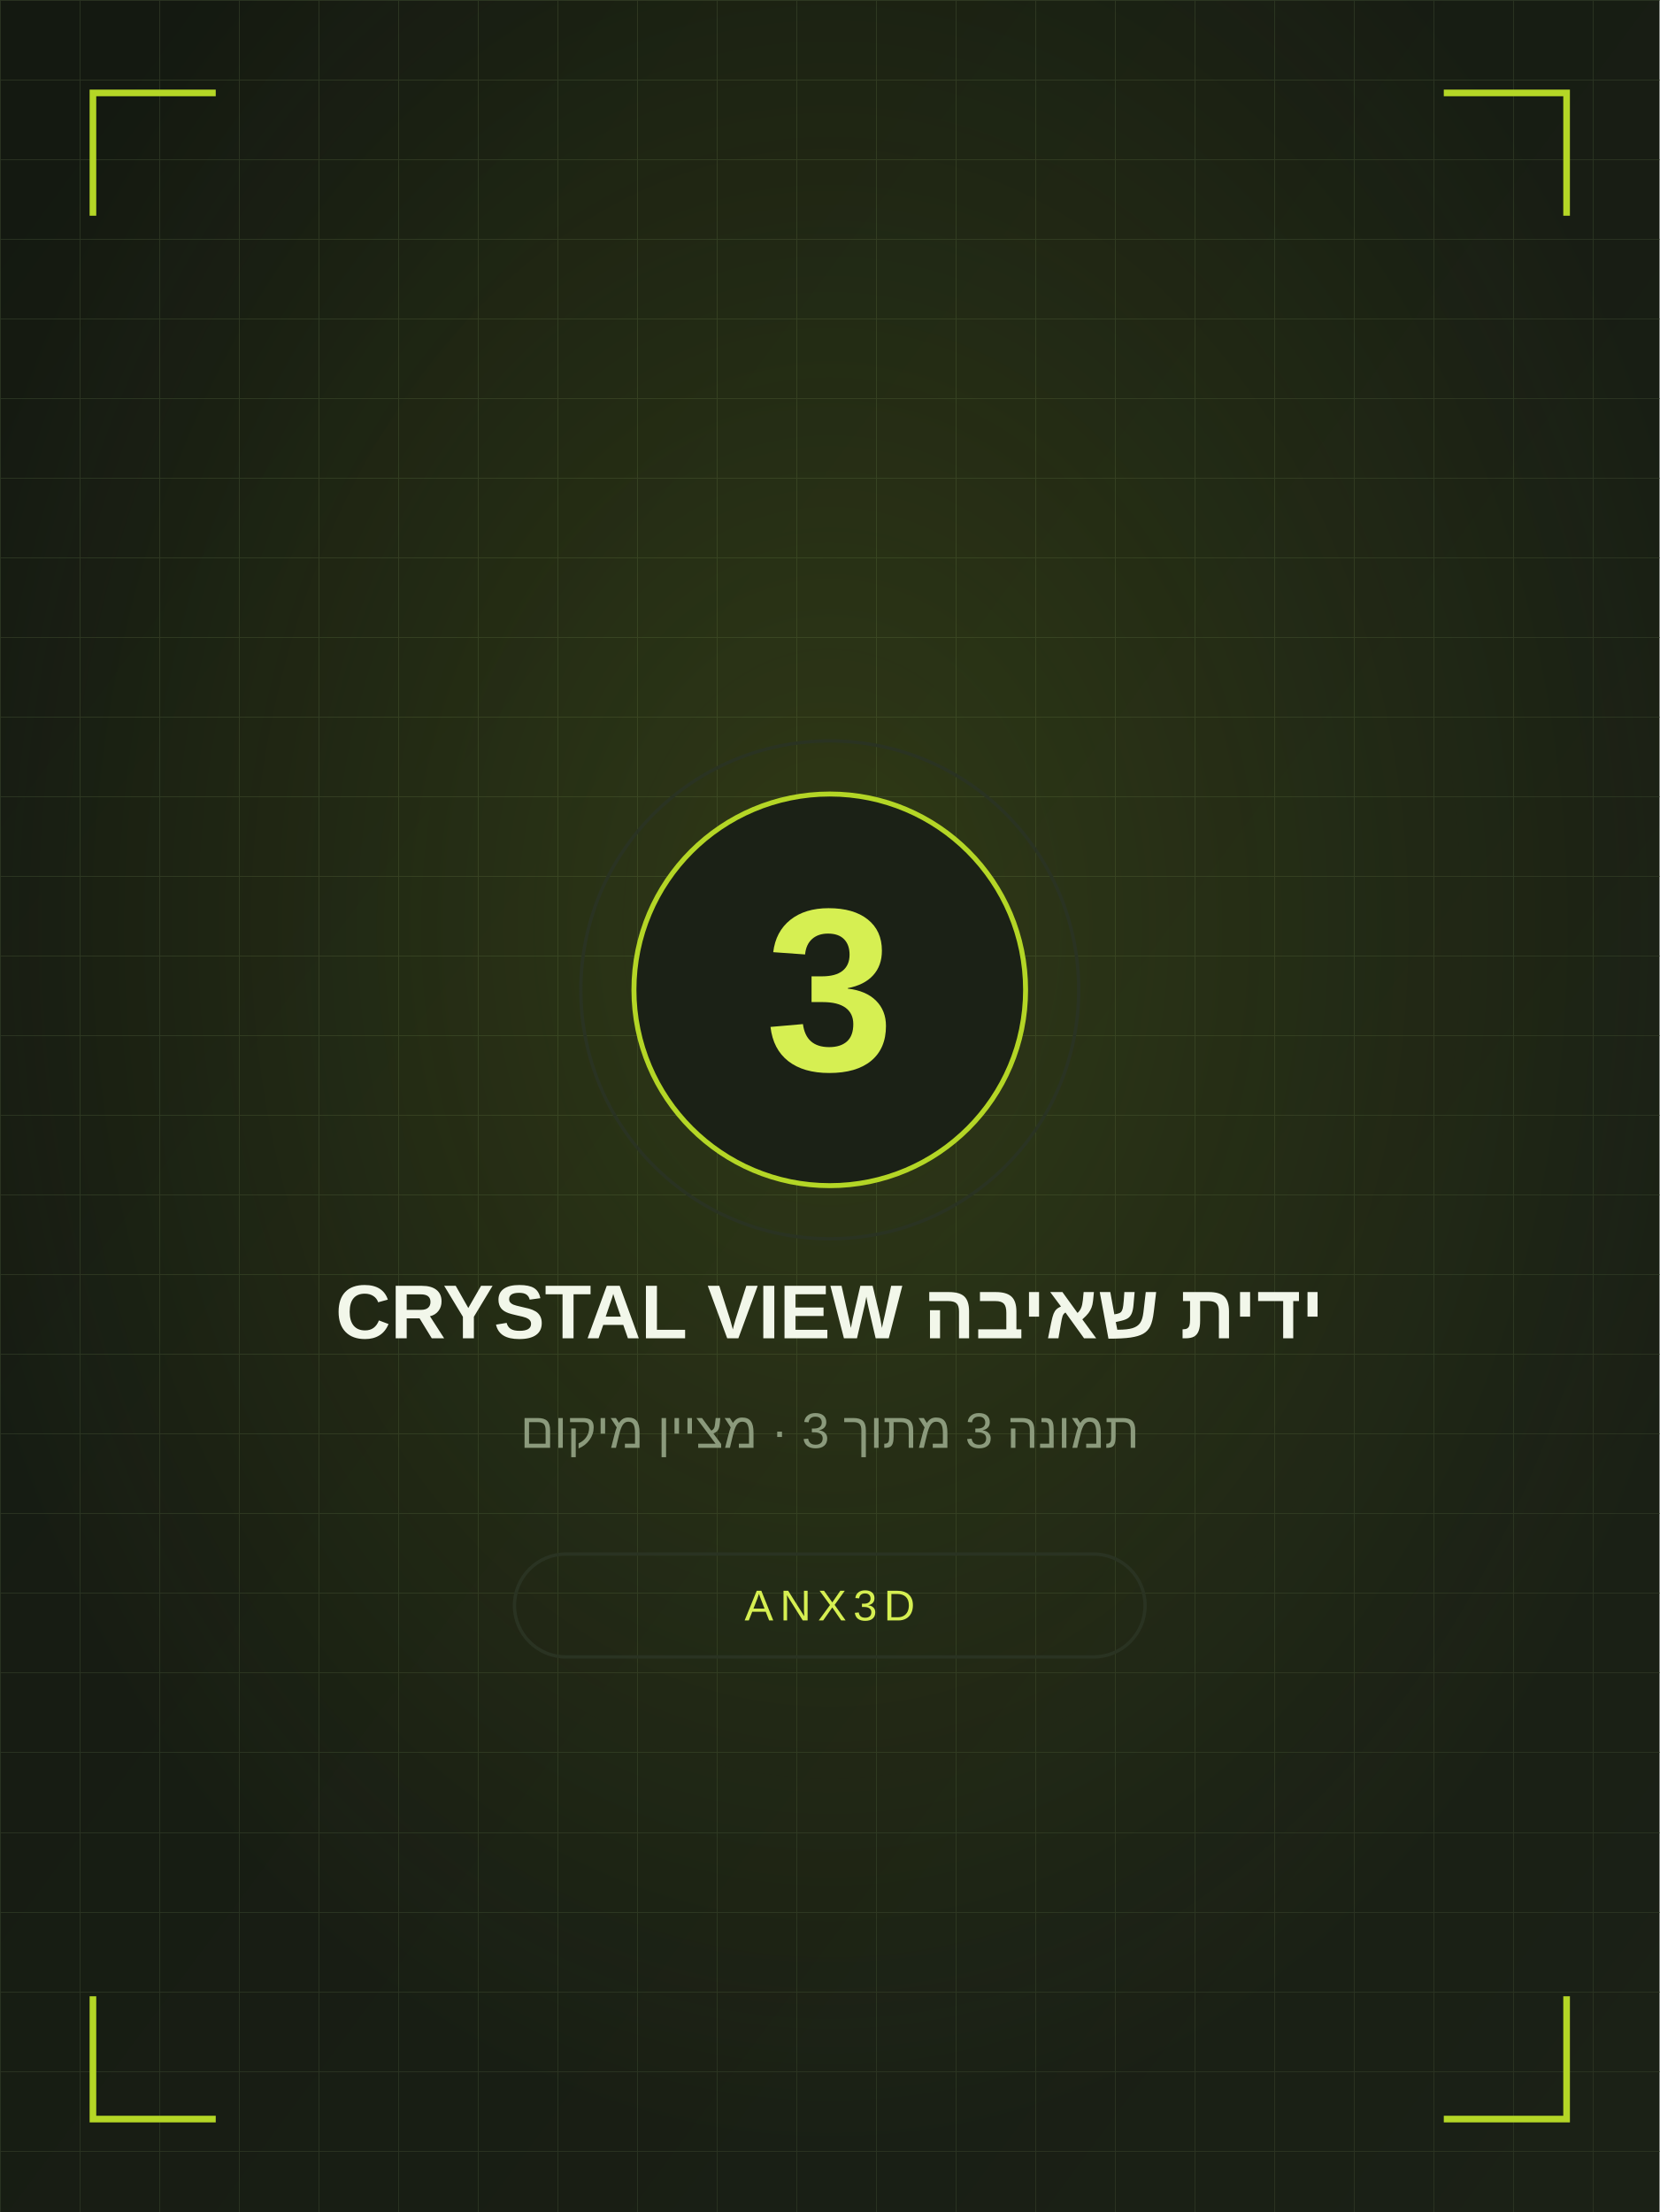
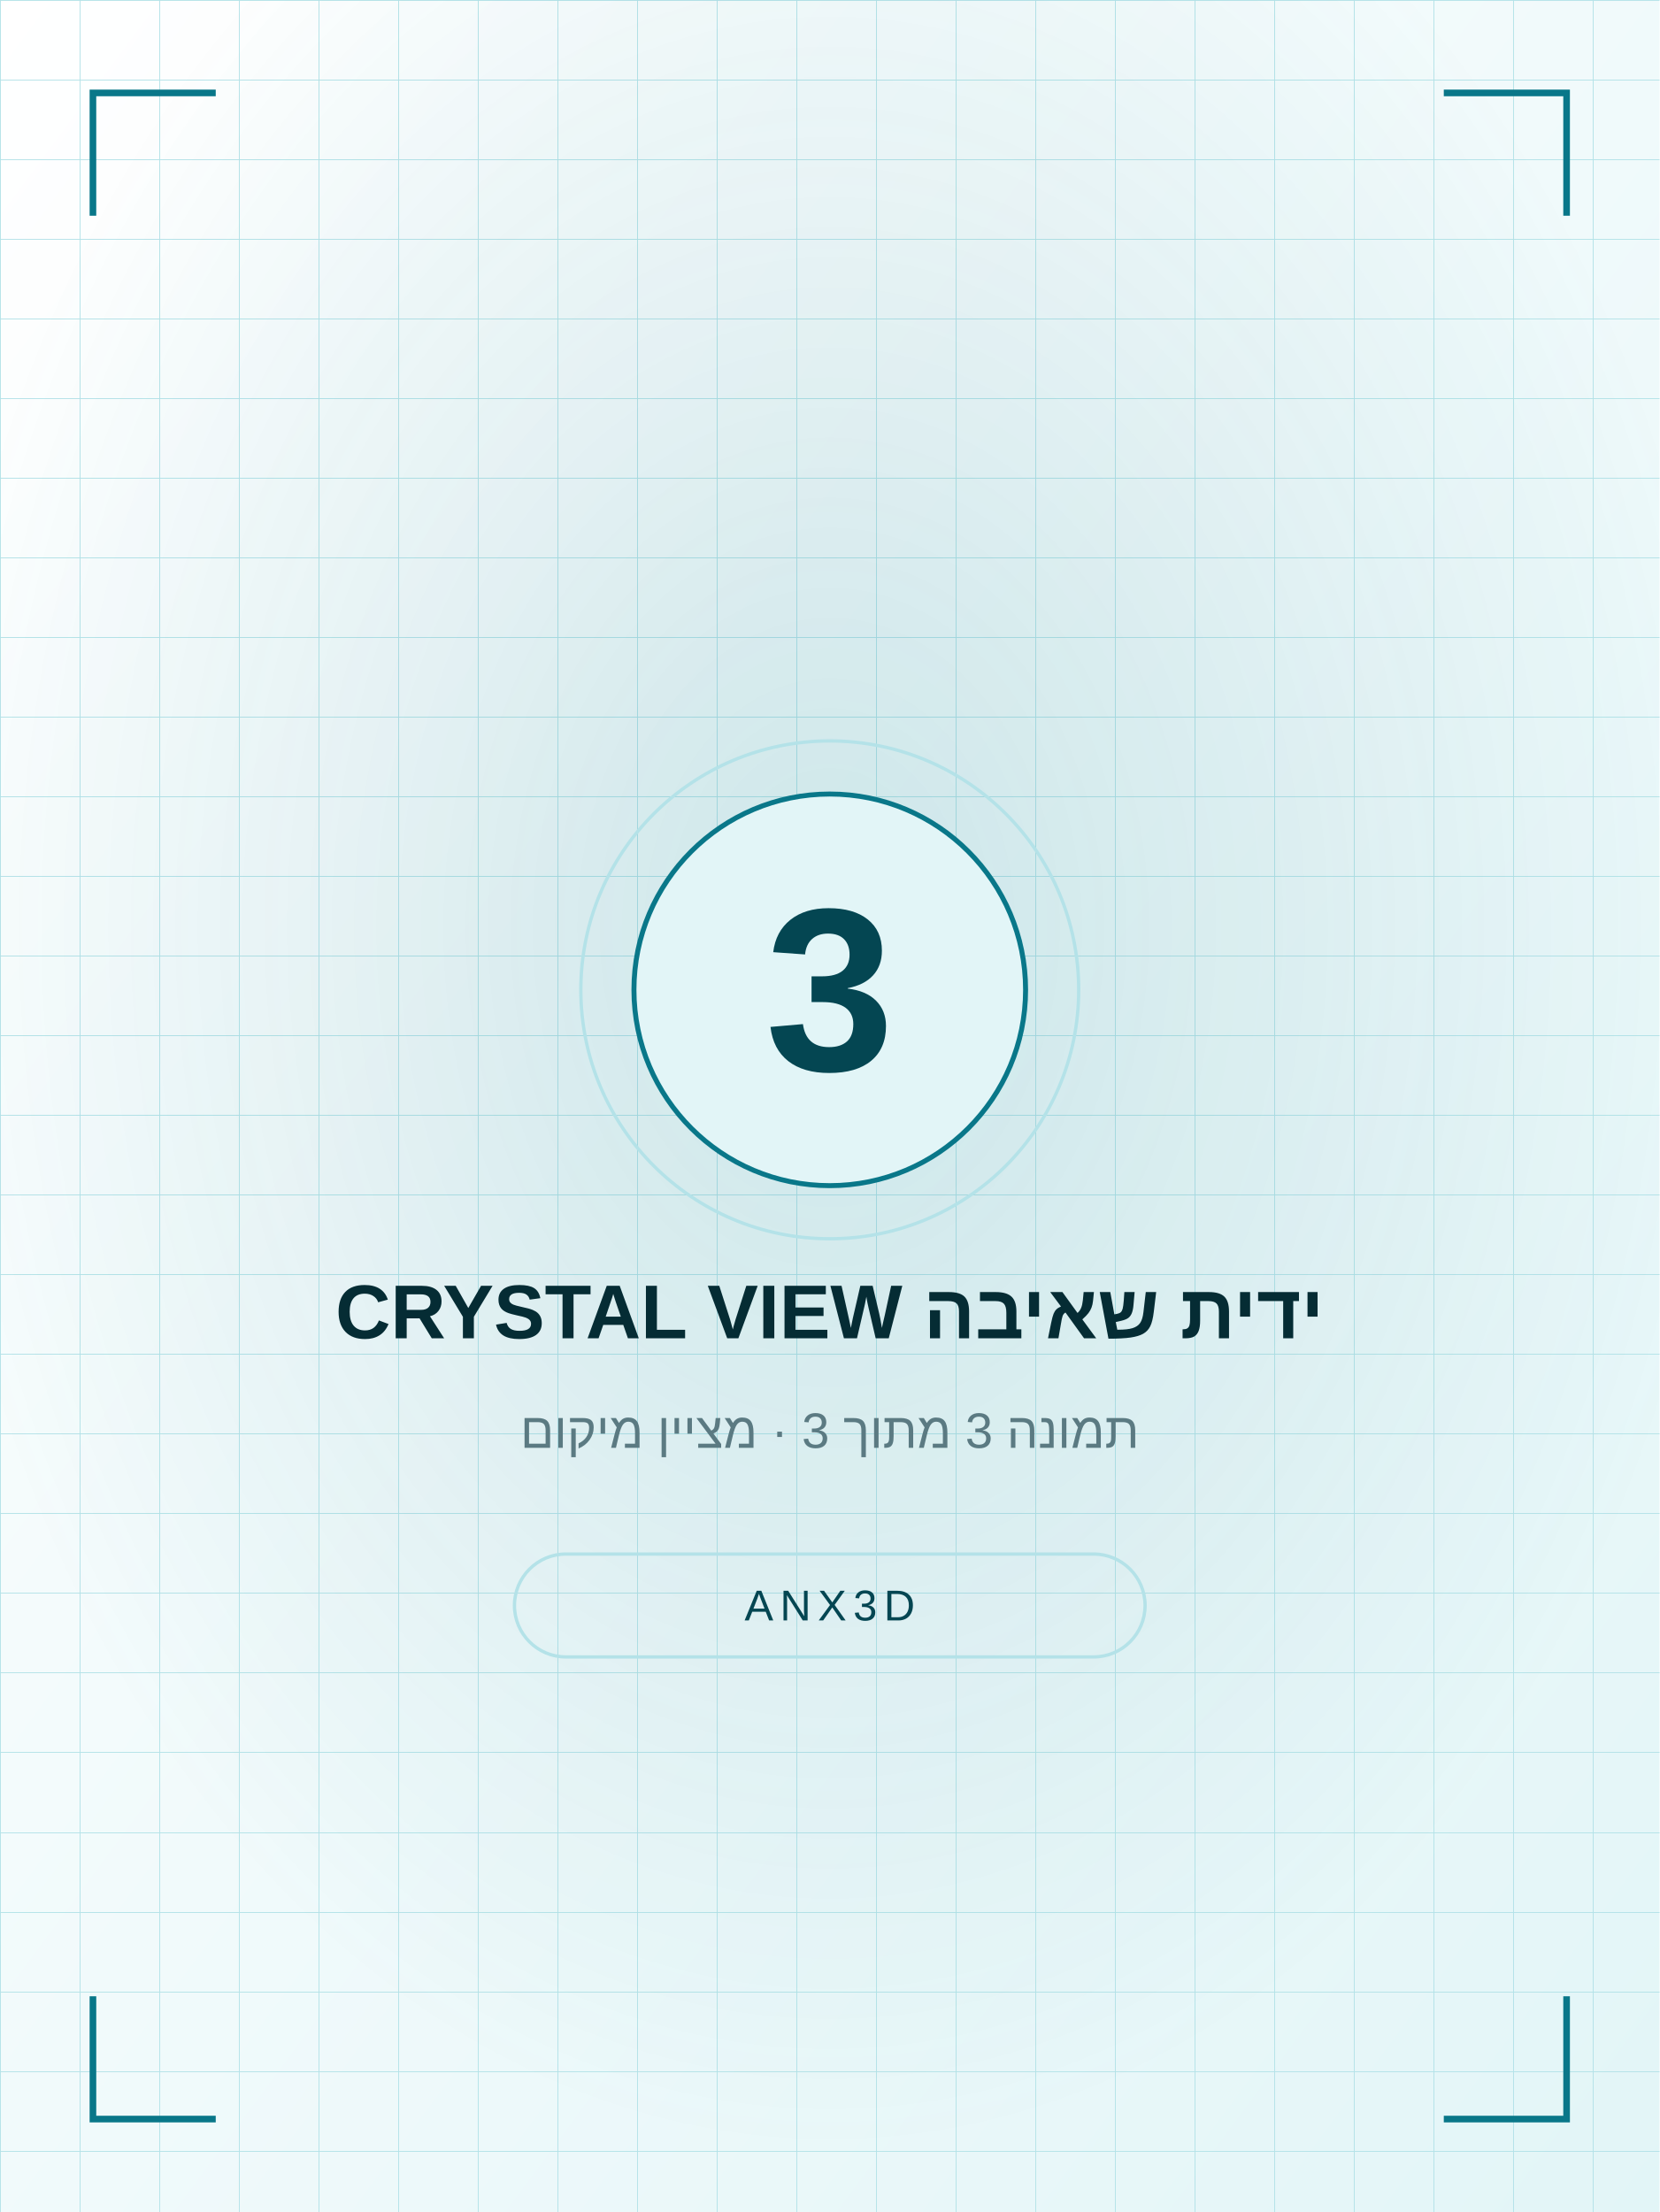
<svg xmlns="http://www.w3.org/2000/svg" width="1000" height="1333" viewBox="0 0 1000 1333" role="img" aria-label="ידית שאיבה CRYSTAL VIEW — תמונה 3 מתוך 3 (מציין מיקום)">
  <defs>
    <linearGradient id="bg" x1="0" y1="0" x2="1" y2="1">
-       <stop offset="0%" stop-color="#141911" />
-       <stop offset="100%" stop-color="#1b2116" />
+       <stop offset="0%" stop-color="#ffffff" />
+       <stop offset="100%" stop-color="#e2f5f7" />
    </linearGradient>
    <pattern id="grid" width="48" height="48" patternUnits="userSpaceOnUse">
-       <path d="M48 0H0V48" fill="none" stroke="#2a3322" stroke-width="1" />
+       <path d="M48 0H0V48" fill="none" stroke="#b4e2e8" stroke-width="1" />
    </pattern>
    <radialGradient id="glow" cx="50%" cy="42%" r="55%">
-       <stop offset="0%" stop-color="#b4d626" stop-opacity="0.16" />
-       <stop offset="100%" stop-color="#b4d626" stop-opacity="0" />
+       <stop offset="0%" stop-color="#097789" stop-opacity="0.16" />
+       <stop offset="100%" stop-color="#097789" stop-opacity="0" />
    </radialGradient>
  </defs>
  <rect width="1000" height="1333" fill="url(#bg)" />
  <rect width="1000" height="1333" fill="url(#grid)" />
  <rect width="1000" height="1333" fill="url(#glow)" />
-   <path d="M56 128V56h72" fill="none" stroke="#b4d626" stroke-width="4" stroke-linecap="square" />
-   <path d="M872 56h72v72" fill="none" stroke="#b4d626" stroke-width="4" stroke-linecap="square" />
-   <path d="M944 1205v72h-72" fill="none" stroke="#b4d626" stroke-width="4" stroke-linecap="square" />
-   <path d="M128 1277H56v-72" fill="none" stroke="#b4d626" stroke-width="4" stroke-linecap="square" />
-   <circle cx="500" cy="596.5" r="150" fill="none" stroke="#2a3322" stroke-width="2" />
-   <circle cx="500" cy="596.5" r="118" fill="#1b2116" stroke="#b4d626" stroke-width="3" />
-   <text x="500" y="596.5" text-anchor="middle" dominant-baseline="central" font-family="Heebo, Arial, sans-serif" font-size="140" font-weight="700" fill="#d6ef52">3</text>
-   <text x="500" y="806.5" text-anchor="middle" direction="rtl" font-family="Heebo, Arial, sans-serif" font-size="46" font-weight="700" fill="#f2f7ea">ידית שאיבה CRYSTAL VIEW</text>
-   <text x="500" y="872.5" text-anchor="middle" direction="rtl" font-family="Heebo, Arial, sans-serif" font-size="30" fill="#8b9a7c">תמונה 3 מתוך 3 · מציין מיקום</text>
-   <rect x="310" y="936.5" width="380" height="62" rx="31" fill="none" stroke="#2a3322" stroke-width="2" />
-   <text x="500" y="967.5" text-anchor="middle" dominant-baseline="central" font-family="Heebo, Arial, sans-serif" font-size="26" letter-spacing="4" fill="#d6ef52">ANX3D</text>
+   <path d="M56 128V56h72" fill="none" stroke="#097789" stroke-width="4" stroke-linecap="square" />
+   <path d="M872 56h72v72" fill="none" stroke="#097789" stroke-width="4" stroke-linecap="square" />
+   <path d="M944 1205v72h-72" fill="none" stroke="#097789" stroke-width="4" stroke-linecap="square" />
+   <path d="M128 1277H56v-72" fill="none" stroke="#097789" stroke-width="4" stroke-linecap="square" />
+   <circle cx="500" cy="596.5" r="150" fill="none" stroke="#b4e2e8" stroke-width="2" />
+   <circle cx="500" cy="596.5" r="118" fill="#e2f5f7" stroke="#097789" stroke-width="3" />
+   <text x="500" y="596.5" text-anchor="middle" dominant-baseline="central" font-family="Heebo, Arial, sans-serif" font-size="140" font-weight="700" fill="#044652">3</text>
+   <text x="500" y="806.5" text-anchor="middle" direction="rtl" font-family="Heebo, Arial, sans-serif" font-size="46" font-weight="700" fill="#052c34">ידית שאיבה CRYSTAL VIEW</text>
+   <text x="500" y="872.5" text-anchor="middle" direction="rtl" font-family="Heebo, Arial, sans-serif" font-size="30" fill="#5b7a82">תמונה 3 מתוך 3 · מציין מיקום</text>
+   <rect x="310" y="936.5" width="380" height="62" rx="31" fill="none" stroke="#b4e2e8" stroke-width="2" />
+   <text x="500" y="967.5" text-anchor="middle" dominant-baseline="central" font-family="Heebo, Arial, sans-serif" font-size="26" letter-spacing="4" fill="#044652">ANX3D</text>
</svg>
